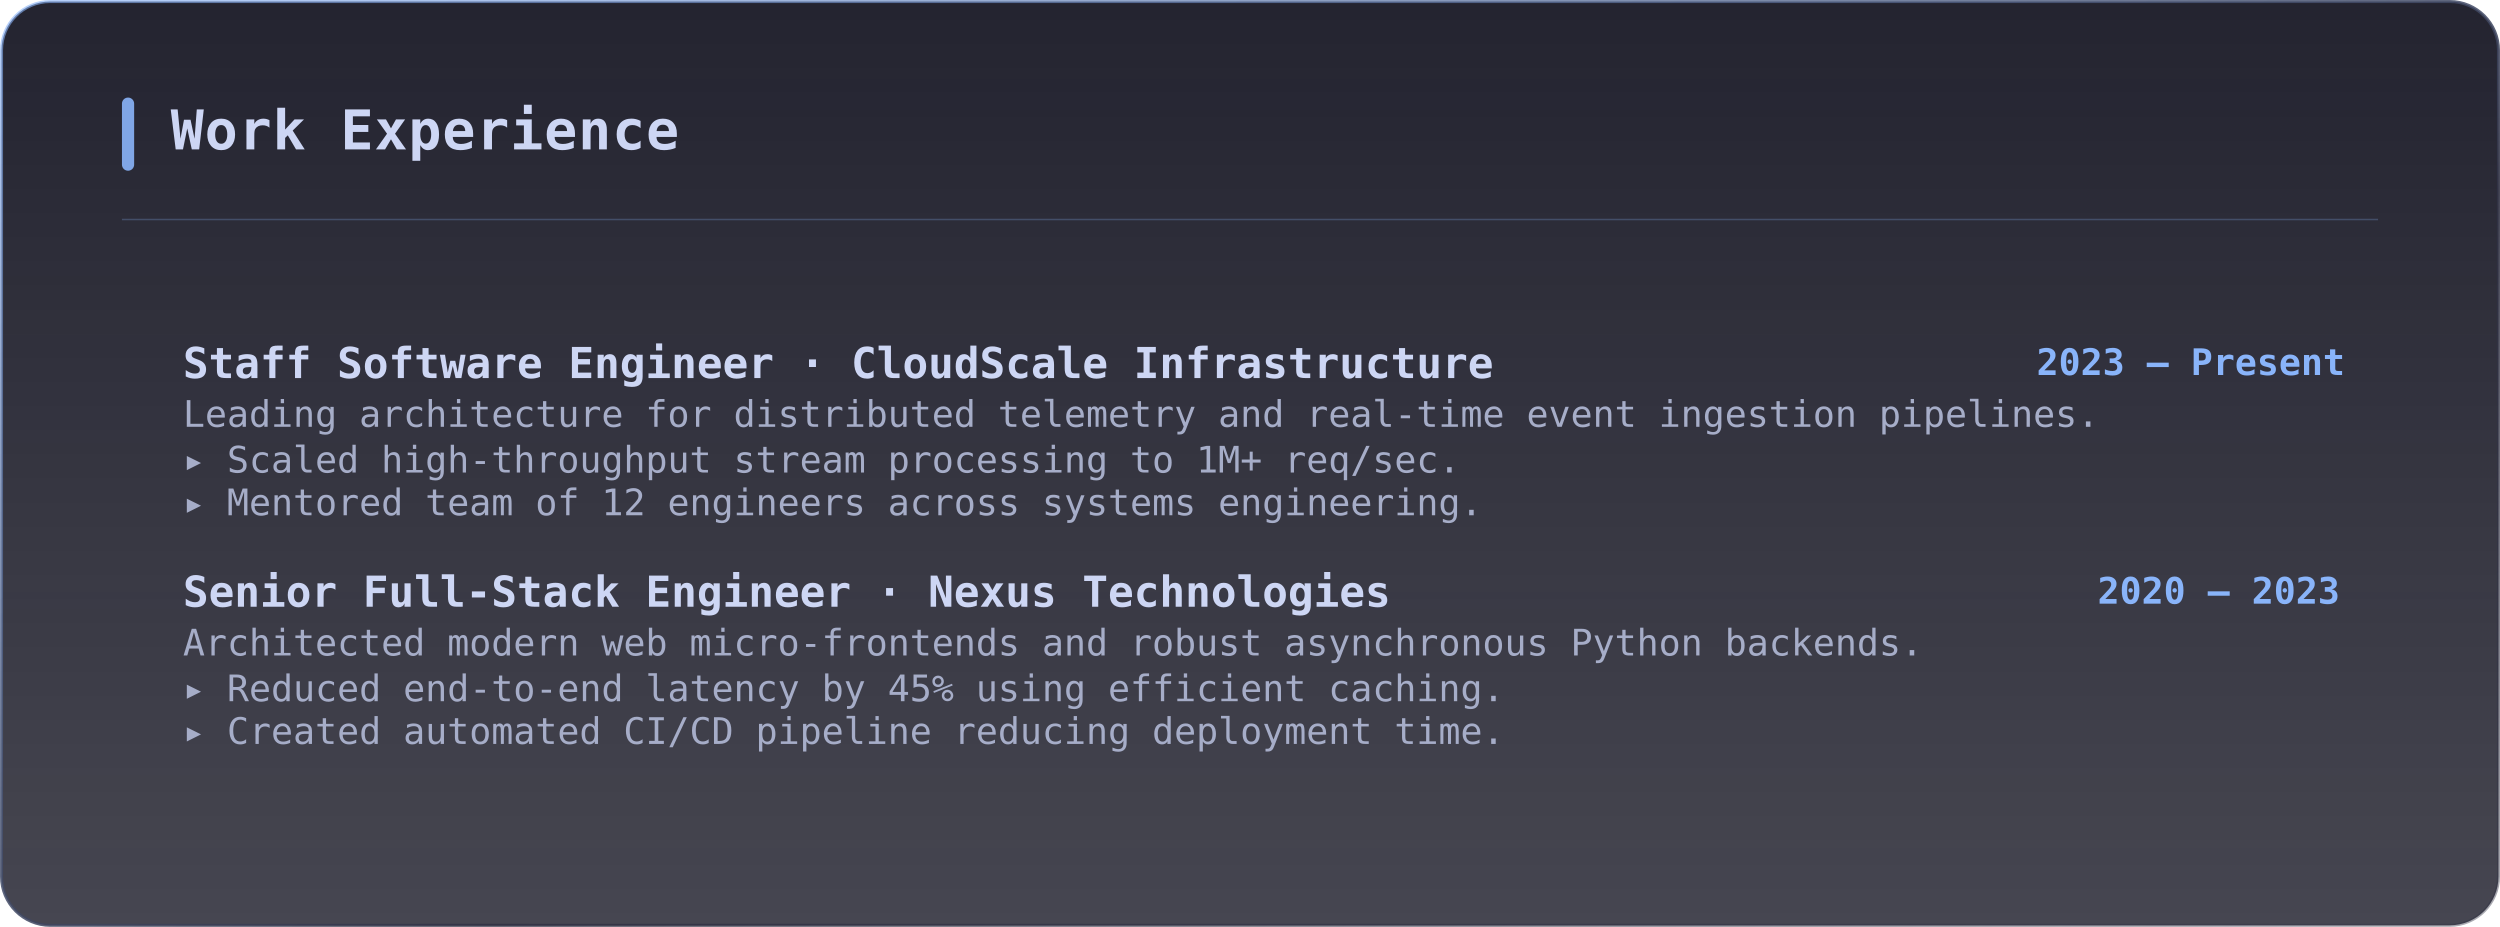
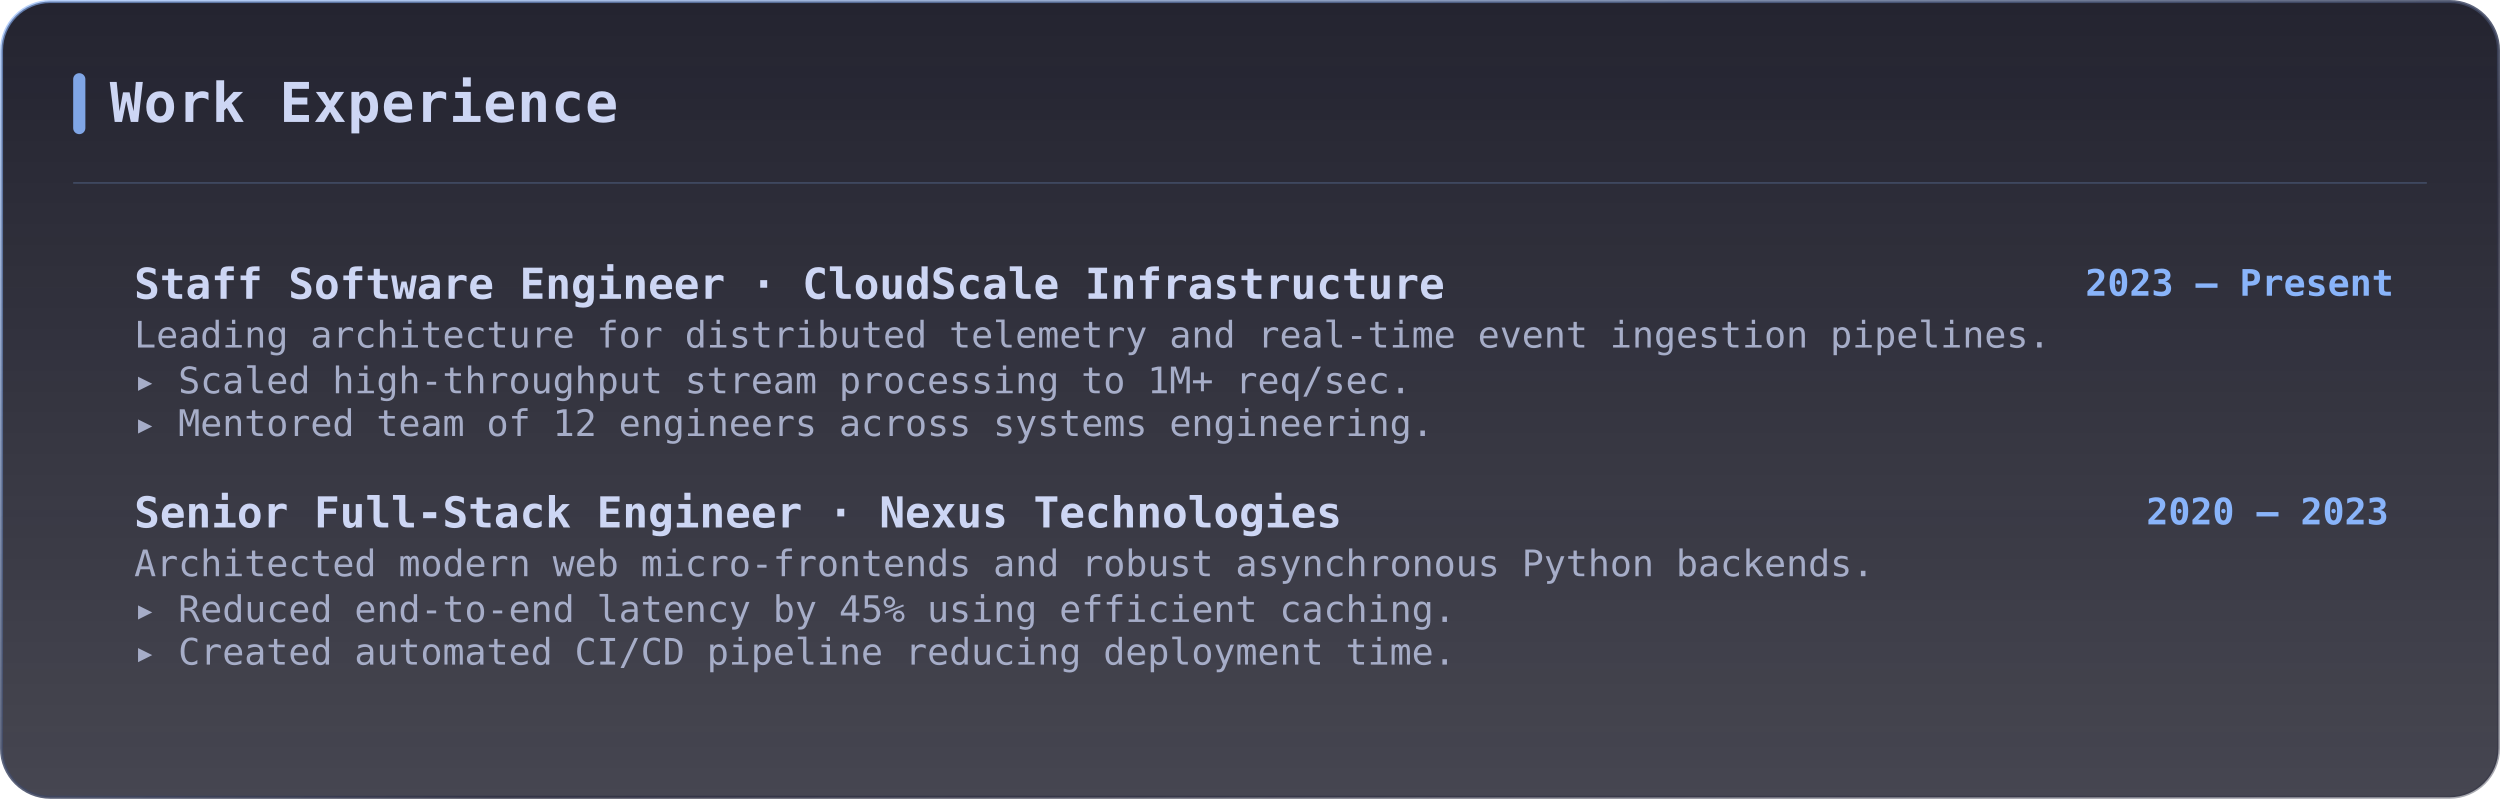
- <svg xmlns="http://www.w3.org/2000/svg" width="820" height="304" viewBox="0 0 820 304" role="img">
+ <svg xmlns="http://www.w3.org/2000/svg" width="820" height="262" viewBox="0 0 820 262" role="img">
  <defs>
    <linearGradient id="pf-progress-grad" x1="0%" y1="0%" x2="100%" y2="0%">
      <stop offset="0%" stop-color="#89b4fa" stop-opacity="0.75" />
      <stop offset="70%" stop-color="#89b4fa" />
      <stop offset="100%" stop-color="#cba6f7" stop-opacity="0.9" />
    </linearGradient>
    <linearGradient id="pf-card-border" x1="0%" y1="0%" x2="100%" y2="100%">
      <stop offset="0%" stop-color="#89b4fa" stop-opacity="0.6" />
      <stop offset="60%" stop-color="#313244" stop-opacity="0.9" />
      <stop offset="100%" stop-color="#313244" stop-opacity="0.4" />
    </linearGradient>
    <linearGradient id="pf-card-bg" x1="0%" y1="0%" x2="0%" y2="100%">
      <stop offset="0%" stop-color="#181825" stop-opacity="0.95" />
      <stop offset="100%" stop-color="#181825" stop-opacity="0.8" />
    </linearGradient>
    <linearGradient id="pf-card-gradient" x1="0%" y1="0%" x2="100%" y2="0%">
      <stop offset="0%" stop-color="#3b0918" />
      <stop offset="50%" stop-color="#1e1333" />
      <stop offset="100%" stop-color="#091629" />
    </linearGradient>
    <linearGradient id="pf-track-bg" x1="0%" y1="0%" x2="100%" y2="0%">
      <stop offset="0%" stop-color="#a6adc8" stop-opacity="0.15" />
      <stop offset="100%" stop-color="#a6adc8" stop-opacity="0.08" />
    </linearGradient>
    <linearGradient id="pf-badge-0" x1="0%" y1="0%" x2="100%" y2="100%">
      <stop offset="0%" stop-color="#3B82F6" stop-opacity="0.25" />
      <stop offset="100%" stop-color="#3B82F6" stop-opacity="0.1" />
    </linearGradient>
    <linearGradient id="pf-badge-1" x1="0%" y1="0%" x2="100%" y2="100%">
      <stop offset="0%" stop-color="#10B981" stop-opacity="0.25" />
      <stop offset="100%" stop-color="#10B981" stop-opacity="0.1" />
    </linearGradient>
    <linearGradient id="pf-badge-2" x1="0%" y1="0%" x2="100%" y2="100%">
      <stop offset="0%" stop-color="#8B5CF6" stop-opacity="0.25" />
      <stop offset="100%" stop-color="#8B5CF6" stop-opacity="0.1" />
    </linearGradient>
    <linearGradient id="pf-badge-3" x1="0%" y1="0%" x2="100%" y2="100%">
      <stop offset="0%" stop-color="#F59E0B" stop-opacity="0.25" />
      <stop offset="100%" stop-color="#F59E0B" stop-opacity="0.1" />
    </linearGradient>
    <linearGradient id="pf-badge-4" x1="0%" y1="0%" x2="100%" y2="100%">
      <stop offset="0%" stop-color="#EF4444" stop-opacity="0.25" />
      <stop offset="100%" stop-color="#EF4444" stop-opacity="0.1" />
    </linearGradient>
    <linearGradient id="pf-badge-5" x1="0%" y1="0%" x2="100%" y2="100%">
      <stop offset="0%" stop-color="#06B6D4" stop-opacity="0.25" />
      <stop offset="100%" stop-color="#06B6D4" stop-opacity="0.1" />
    </linearGradient>
    <linearGradient id="pf-badge-6" x1="0%" y1="0%" x2="100%" y2="100%">
      <stop offset="0%" stop-color="#EC4899" stop-opacity="0.25" />
      <stop offset="100%" stop-color="#EC4899" stop-opacity="0.1" />
    </linearGradient>
    <linearGradient id="pf-badge-7" x1="0%" y1="0%" x2="100%" y2="100%">
      <stop offset="0%" stop-color="#84CC16" stop-opacity="0.25" />
      <stop offset="100%" stop-color="#84CC16" stop-opacity="0.1" />
    </linearGradient>
  </defs>
-   <svg x="0" y="0" width="820" height="304" viewBox="0 0 820 304" fill="none" role="group">
-     <rect x="0.5" y="0.5" width="819" height="303" fill="url(#pf-card-bg)" stroke="url(#pf-card-border)" stroke-width="1" rx="16" />
-     <rect x="40" y="32" width="4" height="24" rx="2" fill="#89b4fa" opacity="0.9" />
-     <text x="56" y="49" font-family="'Fira Code', 'JetBrains Mono', monospace" font-size="18" font-weight="700" fill="#cdd6f4" letter-spacing="0.3">Work Experience</text>
-     <line x1="40" y1="72" x2="780" y2="72" stroke="#89b4fa" stroke-width="0.5" stroke-opacity="0.25" />
-     <text x="60" y="124" font-family="'Fira Code', 'JetBrains Mono', monospace" font-size="14" font-weight="700" fill="#cdd6f4">Staff Software Engineer · CloudScale Infrastructure</text>
-     <text x="668" y="123" font-family="'Fira Code', 'JetBrains Mono', monospace" font-size="12" font-weight="600" fill="#89b4fa">2023 — Present</text>
-     <text x="60" y="140" font-family="'Fira Code', 'JetBrains Mono', monospace" font-size="12" font-weight="normal" fill="#a6adc8">Leading architecture for distributed telemetry and real-time event ingestion pipelines.</text>
-     <text x="60" y="155" font-family="'Fira Code', 'JetBrains Mono', monospace" font-size="12" font-weight="normal" fill="#a6adc8">▸ Scaled high-throughput stream processing to 1M+ req/sec.</text>
-     <text x="60" y="169" font-family="'Fira Code', 'JetBrains Mono', monospace" font-size="12" font-weight="normal" fill="#a6adc8">▸ Mentored team of 12 engineers across systems engineering.</text>
-     <text x="60" y="199" font-family="'Fira Code', 'JetBrains Mono', monospace" font-size="14" font-weight="700" fill="#cdd6f4">Senior Full-Stack Engineer · Nexus Technologies</text>
-     <text x="688" y="198" font-family="'Fira Code', 'JetBrains Mono', monospace" font-size="12" font-weight="600" fill="#89b4fa">2020 — 2023</text>
-     <text x="60" y="215" font-family="'Fira Code', 'JetBrains Mono', monospace" font-size="12" font-weight="normal" fill="#a6adc8">Architected modern web micro-frontends and robust asynchronous Python backends.</text>
-     <text x="60" y="230" font-family="'Fira Code', 'JetBrains Mono', monospace" font-size="12" font-weight="normal" fill="#a6adc8">▸ Reduced end-to-end latency by 45% using efficient caching.</text>
-     <text x="60" y="244" font-family="'Fira Code', 'JetBrains Mono', monospace" font-size="12" font-weight="normal" fill="#a6adc8">▸ Created automated CI/CD pipeline reducing deployment time.</text>
+   <svg x="0" y="0" width="820" height="262" viewBox="0 0 820 262" fill="none" role="group">
+     <rect x="0.5" y="0.5" width="819" height="261" fill="url(#pf-card-bg)" stroke="url(#pf-card-border)" stroke-width="1" rx="16" />
+     <rect x="24" y="24" width="4" height="20" rx="2" fill="#89b4fa" opacity="0.9" />
+     <text x="36" y="40" font-family="'Fira Code', 'JetBrains Mono', monospace" font-size="18" font-weight="700" fill="#cdd6f4" letter-spacing="0.3">Work Experience</text>
+     <line x1="24" y1="60" x2="796" y2="60" stroke="#89b4fa" stroke-width="0.5" stroke-opacity="0.25" />
+     <text x="44" y="98" font-family="'Fira Code', 'JetBrains Mono', monospace" font-size="14" font-weight="700" fill="#cdd6f4">Staff Software Engineer · CloudScale Infrastructure</text>
+     <text x="684" y="97" font-family="'Fira Code', 'JetBrains Mono', monospace" font-size="12" font-weight="600" fill="#89b4fa">2023 — Present</text>
+     <text x="44" y="114" font-family="'Fira Code', 'JetBrains Mono', monospace" font-size="12" font-weight="normal" fill="#a6adc8">Leading architecture for distributed telemetry and real-time event ingestion pipelines.</text>
+     <text x="44" y="129" font-family="'Fira Code', 'JetBrains Mono', monospace" font-size="12" font-weight="normal" fill="#a6adc8">▸ Scaled high-throughput stream processing to 1M+ req/sec.</text>
+     <text x="44" y="143" font-family="'Fira Code', 'JetBrains Mono', monospace" font-size="12" font-weight="normal" fill="#a6adc8">▸ Mentored team of 12 engineers across systems engineering.</text>
+     <text x="44" y="173" font-family="'Fira Code', 'JetBrains Mono', monospace" font-size="14" font-weight="700" fill="#cdd6f4">Senior Full-Stack Engineer · Nexus Technologies</text>
+     <text x="704" y="172" font-family="'Fira Code', 'JetBrains Mono', monospace" font-size="12" font-weight="600" fill="#89b4fa">2020 — 2023</text>
+     <text x="44" y="189" font-family="'Fira Code', 'JetBrains Mono', monospace" font-size="12" font-weight="normal" fill="#a6adc8">Architected modern web micro-frontends and robust asynchronous Python backends.</text>
+     <text x="44" y="204" font-family="'Fira Code', 'JetBrains Mono', monospace" font-size="12" font-weight="normal" fill="#a6adc8">▸ Reduced end-to-end latency by 45% using efficient caching.</text>
+     <text x="44" y="218" font-family="'Fira Code', 'JetBrains Mono', monospace" font-size="12" font-weight="normal" fill="#a6adc8">▸ Created automated CI/CD pipeline reducing deployment time.</text>
  </svg>
</svg>
